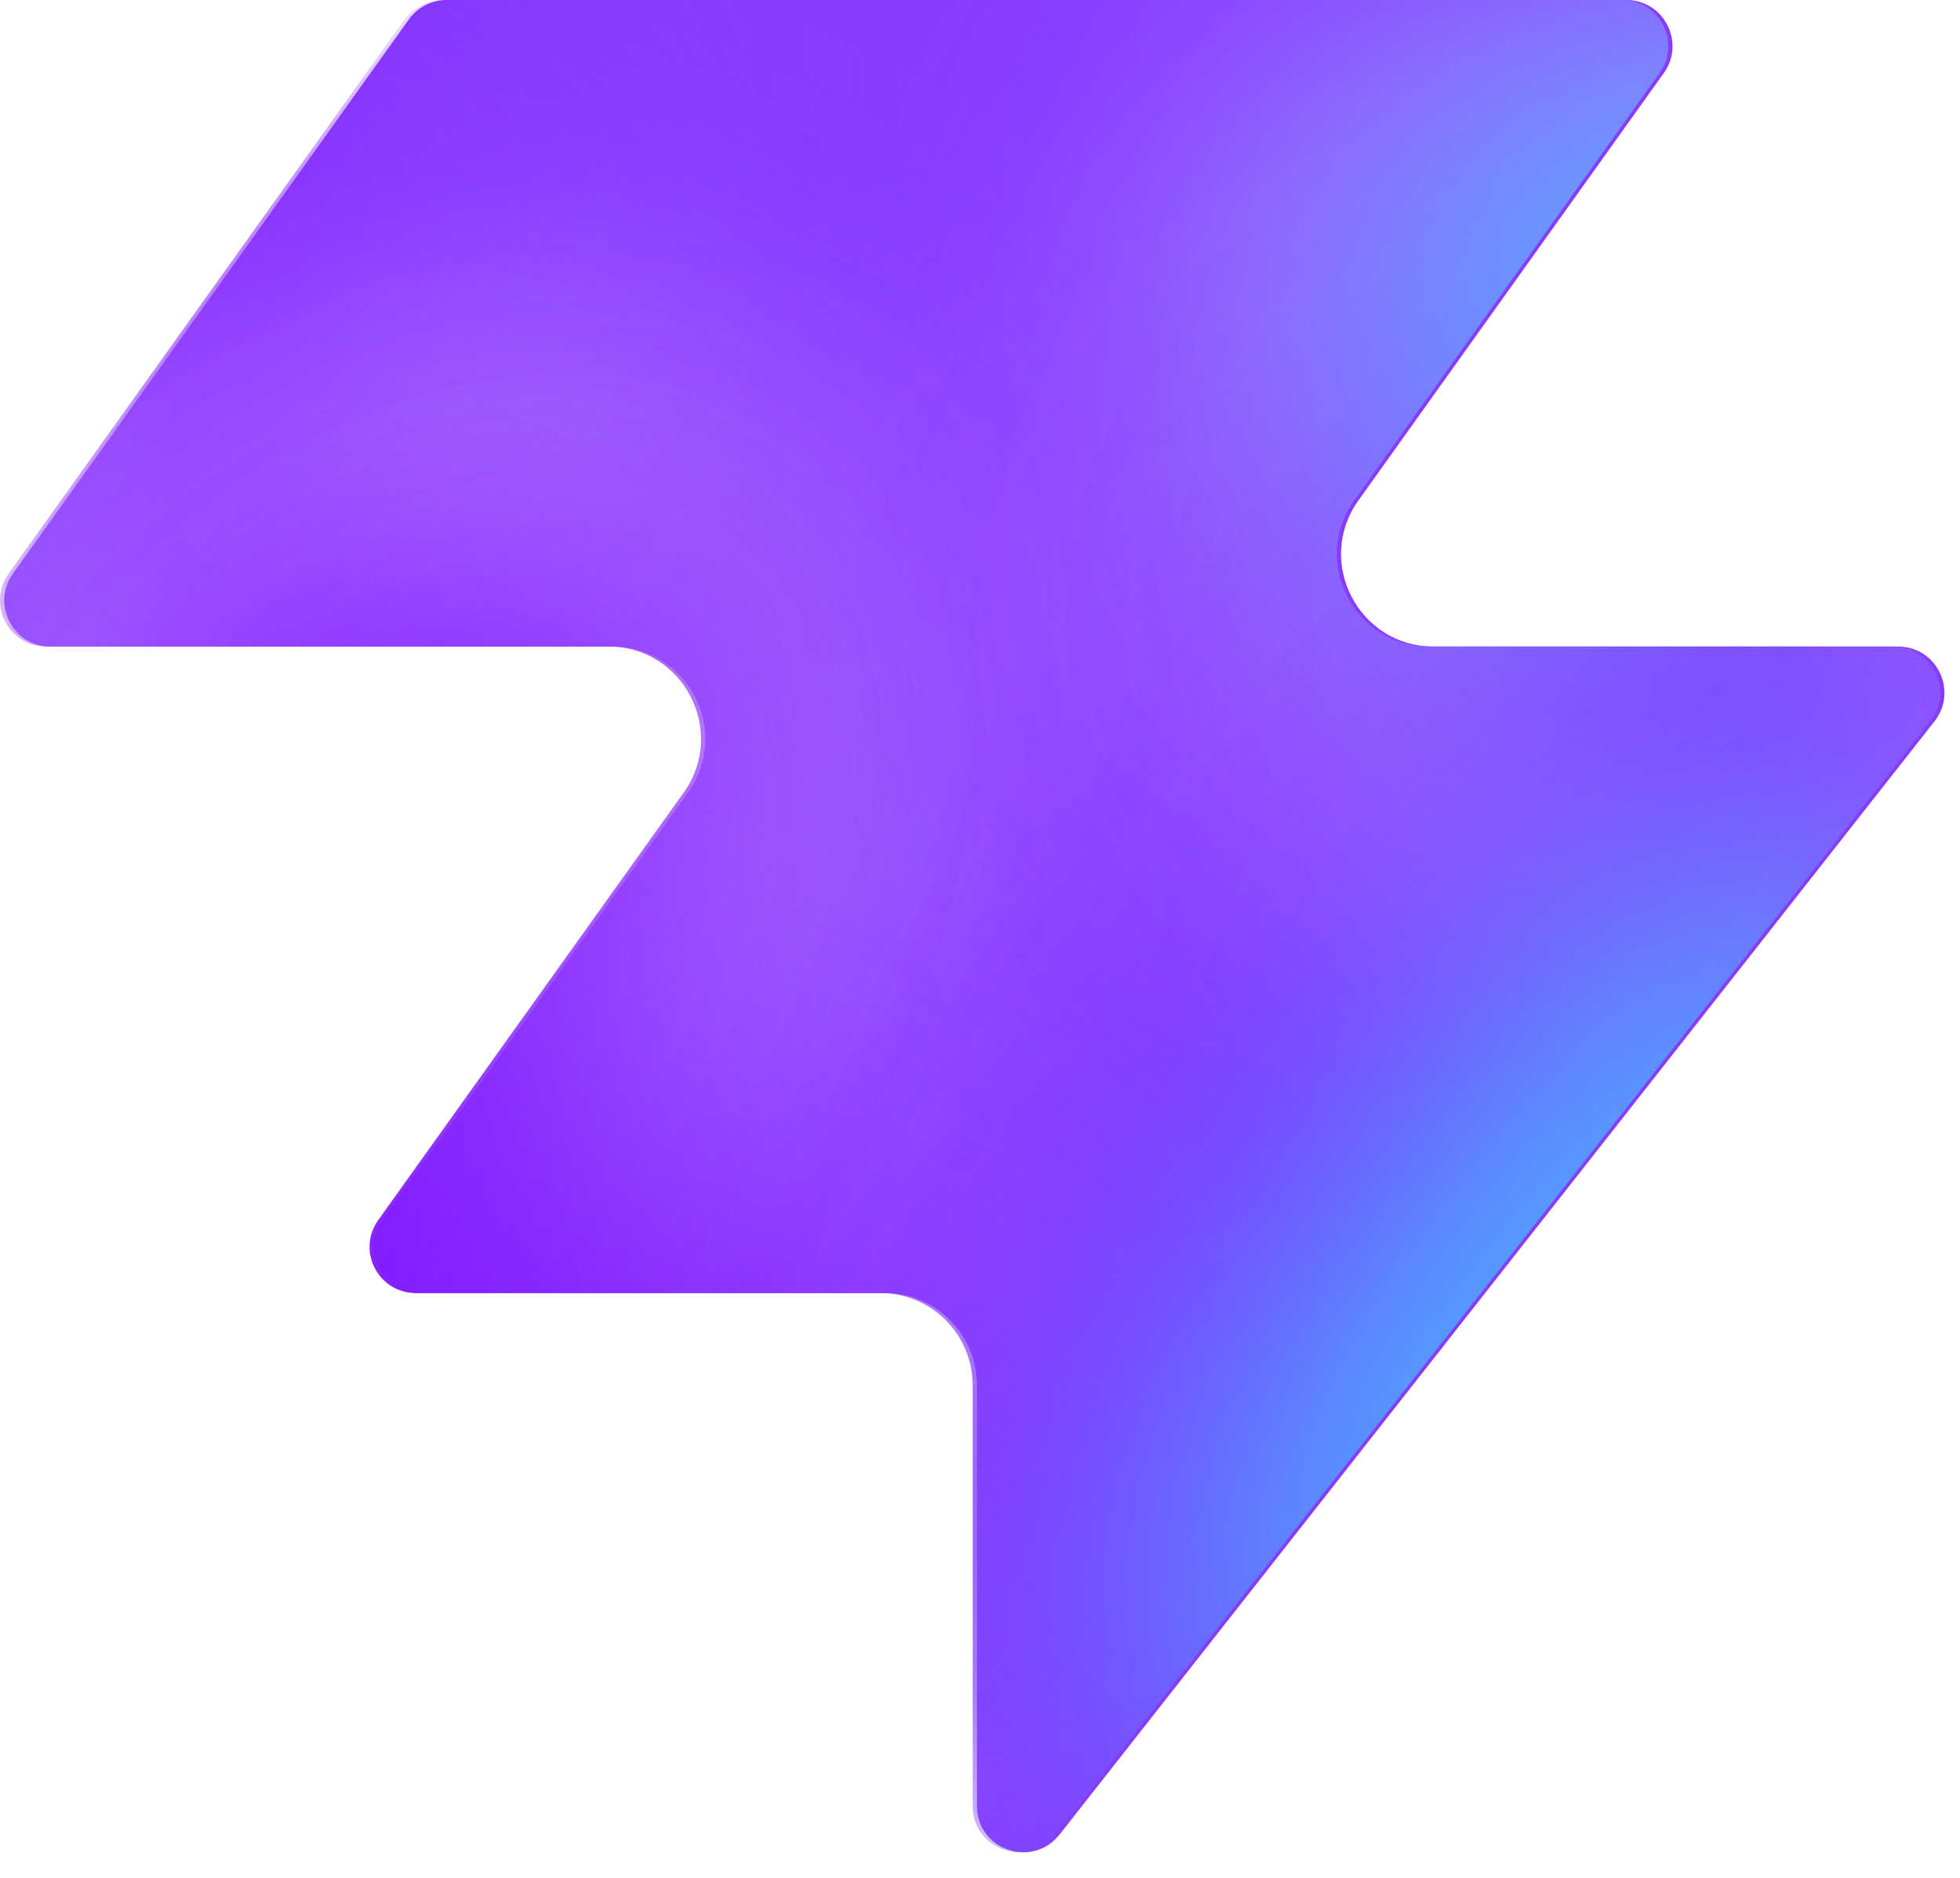
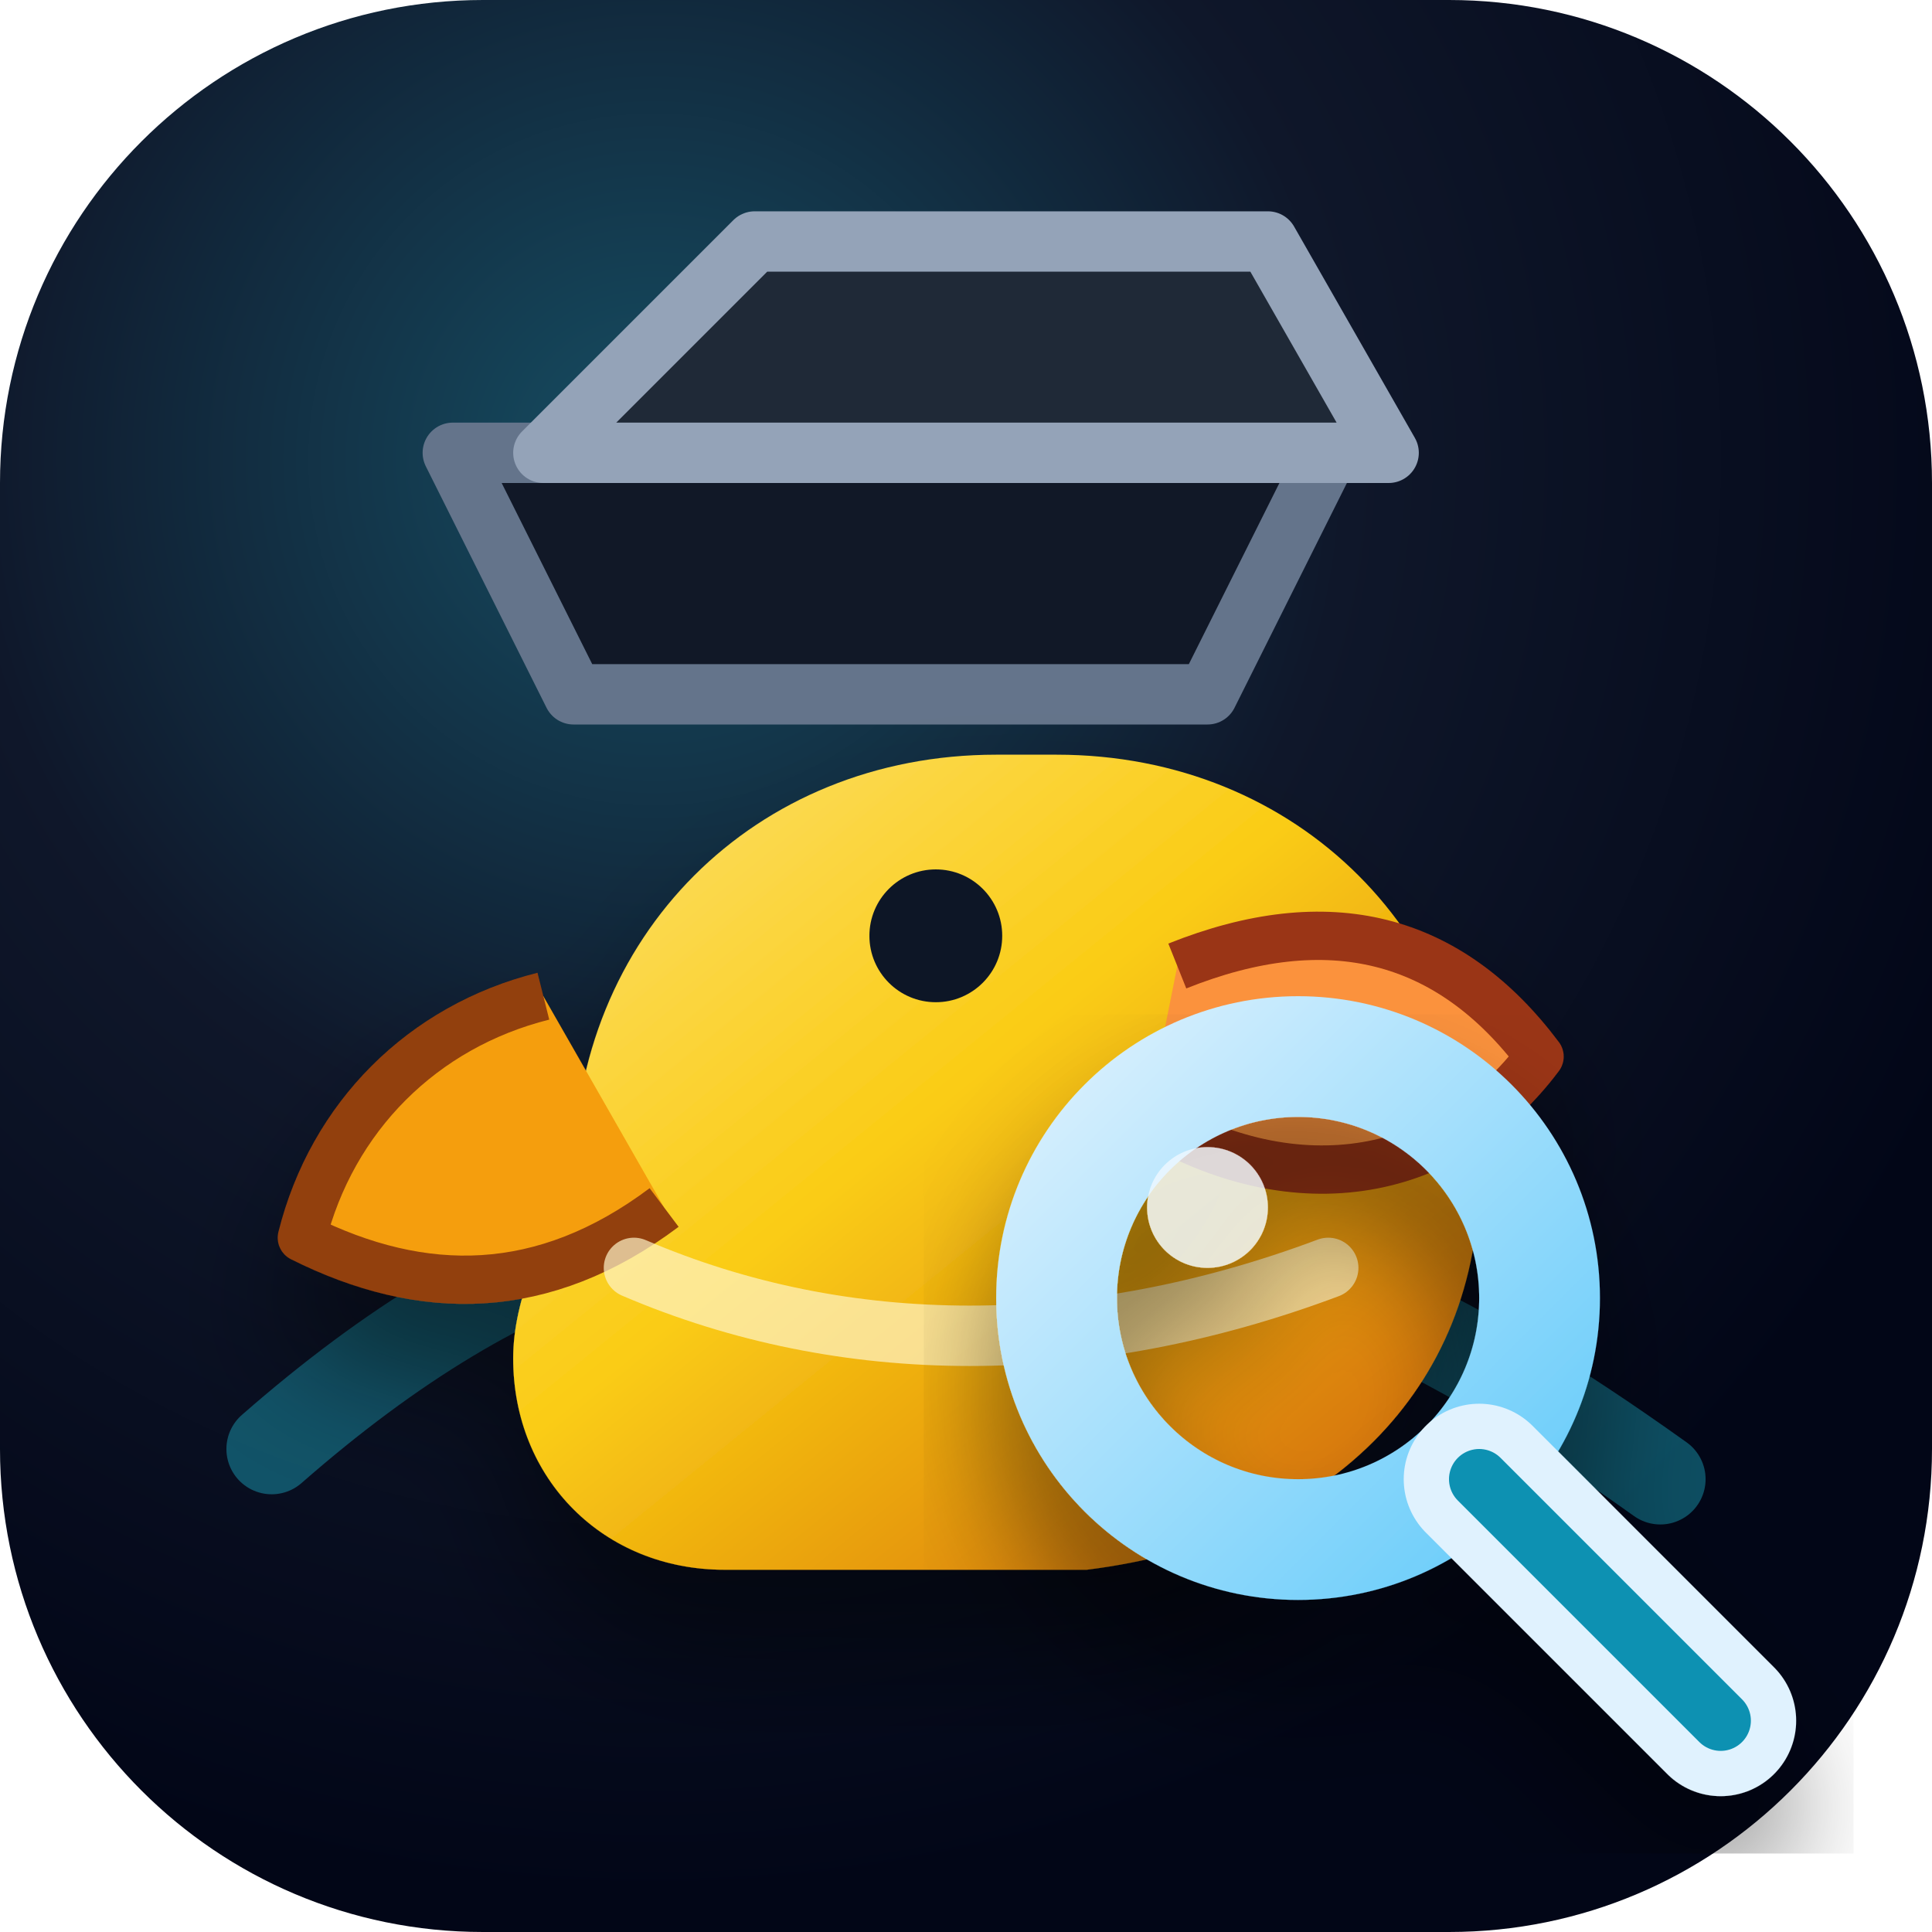
- <svg xmlns="http://www.w3.org/2000/svg" width="48" height="46" fill="none" viewBox="0 0 48 46">
-   <path fill="#863bff" d="M25.946 44.938c-.664.845-2.021.375-2.021-.698V33.937a2.26 2.26 0 0 0-2.262-2.262H10.287c-.92 0-1.456-1.04-.92-1.788l7.48-10.471c1.07-1.497 0-3.578-1.842-3.578H1.237c-.92 0-1.456-1.04-.92-1.788L10.013.474c.214-.297.556-.474.92-.474h28.894c.92 0 1.456 1.04.92 1.788l-7.48 10.471c-1.07 1.498 0 3.579 1.842 3.579h11.377c.943 0 1.473 1.088.89 1.83L25.947 44.94z" style="fill:#863bff;fill:color(display-p3 .525 .23 1);fill-opacity:1" />
-   <mask id="a" width="48" height="46" x="0" y="0" maskUnits="userSpaceOnUse" style="mask-type:alpha">
-     <path fill="#000" d="M25.842 44.938c-.664.844-2.021.375-2.021-.698V33.937a2.26 2.26 0 0 0-2.262-2.262H10.183c-.92 0-1.456-1.04-.92-1.788l7.48-10.471c1.07-1.498 0-3.579-1.842-3.579H1.133c-.92 0-1.456-1.04-.92-1.787L9.91.473c.214-.297.556-.474.92-.474h28.894c.92 0 1.456 1.04.92 1.788l-7.48 10.471c-1.07 1.498 0 3.578 1.842 3.578h11.377c.943 0 1.473 1.088.89 1.832L25.843 44.94z" style="fill:#000;fill-opacity:1" />
-   </mask>
-   <g mask="url(#a)">
-     <g filter="url(#b)">
-       <ellipse cx="5.508" cy="14.704" fill="#ede6ff" rx="5.508" ry="14.704" style="fill:#ede6ff;fill:color(display-p3 .927 .903 1);fill-opacity:1" transform="matrix(.00324 1 1 -.00324 -4.47 31.516)" />
-     </g>
-     <g filter="url(#c)">
-       <ellipse cx="10.399" cy="29.851" fill="#ede6ff" rx="10.399" ry="29.851" style="fill:#ede6ff;fill:color(display-p3 .927 .903 1);fill-opacity:1" transform="matrix(.00324 1 1 -.00324 -39.328 7.883)" />
-     </g>
-     <g filter="url(#d)">
-       <ellipse cx="5.508" cy="30.487" fill="#7e14ff" rx="5.508" ry="30.487" style="fill:#7e14ff;fill:color(display-p3 .492 .077 1);fill-opacity:1" transform="rotate(89.814 -25.913 -14.639)scale(1 -1)" />
-     </g>
-     <g filter="url(#e)">
-       <ellipse cx="5.508" cy="30.599" fill="#7e14ff" rx="5.508" ry="30.599" style="fill:#7e14ff;fill:color(display-p3 .492 .077 1);fill-opacity:1" transform="rotate(89.814 -32.644 -3.334)scale(1 -1)" />
-     </g>
-     <g filter="url(#f)">
-       <ellipse cx="5.508" cy="30.599" fill="#7e14ff" rx="5.508" ry="30.599" style="fill:#7e14ff;fill:color(display-p3 .492 .077 1);fill-opacity:1" transform="matrix(.00324 1 1 -.00324 -34.34 30.47)" />
-     </g>
-     <g filter="url(#g)">
-       <ellipse cx="14.072" cy="22.078" fill="#ede6ff" rx="14.072" ry="22.078" style="fill:#ede6ff;fill:color(display-p3 .927 .903 1);fill-opacity:1" transform="rotate(93.35 24.506 48.493)scale(-1 1)" />
-     </g>
-     <g filter="url(#h)">
-       <ellipse cx="3.47" cy="21.501" fill="#7e14ff" rx="3.47" ry="21.501" style="fill:#7e14ff;fill:color(display-p3 .492 .077 1);fill-opacity:1" transform="rotate(89.009 28.708 47.59)scale(-1 1)" />
-     </g>
-     <g filter="url(#i)">
-       <ellipse cx="3.47" cy="21.501" fill="#7e14ff" rx="3.47" ry="21.501" style="fill:#7e14ff;fill:color(display-p3 .492 .077 1);fill-opacity:1" transform="rotate(89.009 28.708 47.59)scale(-1 1)" />
-     </g>
-     <g filter="url(#j)">
-       <ellipse cx=".387" cy="8.972" fill="#7e14ff" rx="4.407" ry="29.108" style="fill:#7e14ff;fill:color(display-p3 .492 .077 1);fill-opacity:1" transform="rotate(39.51 .387 8.972)" />
-     </g>
-     <g filter="url(#k)">
-       <ellipse cx="47.523" cy="-6.092" fill="#7e14ff" rx="4.407" ry="29.108" style="fill:#7e14ff;fill:color(display-p3 .492 .077 1);fill-opacity:1" transform="rotate(37.892 47.523 -6.092)" />
-     </g>
-     <g filter="url(#l)">
-       <ellipse cx="41.412" cy="6.333" fill="#47bfff" rx="5.971" ry="9.665" style="fill:#47bfff;fill:color(display-p3 .28 .748 1);fill-opacity:1" transform="rotate(37.892 41.412 6.333)" />
-     </g>
-     <g filter="url(#m)">
-       <ellipse cx="-1.879" cy="38.332" fill="#7e14ff" rx="4.407" ry="29.108" style="fill:#7e14ff;fill:color(display-p3 .492 .077 1);fill-opacity:1" transform="rotate(37.892 -1.88 38.332)" />
-     </g>
-     <g filter="url(#n)">
-       <ellipse cx="-1.879" cy="38.332" fill="#7e14ff" rx="4.407" ry="29.108" style="fill:#7e14ff;fill:color(display-p3 .492 .077 1);fill-opacity:1" transform="rotate(37.892 -1.88 38.332)" />
-     </g>
-     <g filter="url(#o)">
-       <ellipse cx="35.651" cy="29.907" fill="#7e14ff" rx="4.407" ry="29.108" style="fill:#7e14ff;fill:color(display-p3 .492 .077 1);fill-opacity:1" transform="rotate(37.892 35.651 29.907)" />
-     </g>
-     <g filter="url(#p)">
-       <ellipse cx="38.418" cy="32.4" fill="#47bfff" rx="5.971" ry="15.297" style="fill:#47bfff;fill:color(display-p3 .28 .748 1);fill-opacity:1" transform="rotate(37.892 38.418 32.4)" />
-     </g>
-   </g>
+ <svg xmlns="http://www.w3.org/2000/svg" viewBox="0 0 64 64" role="img" aria-label="Deducktion favicon">
  <defs>
-     <filter id="b" width="60.045" height="41.654" x="-19.77" y="16.149" color-interpolation-filters="sRGB" filterUnits="userSpaceOnUse">
-       <feFlood flood-opacity="0" result="BackgroundImageFix" />
-       <feBlend in="SourceGraphic" in2="BackgroundImageFix" result="shape" />
-       <feGaussianBlur result="effect1_foregroundBlur_2002_17158" stdDeviation="7.659" />
-     </filter>
-     <filter id="c" width="90.34" height="51.437" x="-54.613" y="-7.533" color-interpolation-filters="sRGB" filterUnits="userSpaceOnUse">
-       <feFlood flood-opacity="0" result="BackgroundImageFix" />
-       <feBlend in="SourceGraphic" in2="BackgroundImageFix" result="shape" />
-       <feGaussianBlur result="effect1_foregroundBlur_2002_17158" stdDeviation="7.659" />
-     </filter>
-     <filter id="d" width="79.355" height="29.4" x="-49.64" y="2.03" color-interpolation-filters="sRGB" filterUnits="userSpaceOnUse">
-       <feFlood flood-opacity="0" result="BackgroundImageFix" />
-       <feBlend in="SourceGraphic" in2="BackgroundImageFix" result="shape" />
-       <feGaussianBlur result="effect1_foregroundBlur_2002_17158" stdDeviation="4.596" />
-     </filter>
-     <filter id="e" width="79.579" height="29.4" x="-45.045" y="20.029" color-interpolation-filters="sRGB" filterUnits="userSpaceOnUse">
-       <feFlood flood-opacity="0" result="BackgroundImageFix" />
-       <feBlend in="SourceGraphic" in2="BackgroundImageFix" result="shape" />
-       <feGaussianBlur result="effect1_foregroundBlur_2002_17158" stdDeviation="4.596" />
-     </filter>
-     <filter id="f" width="79.579" height="29.4" x="-43.513" y="21.178" color-interpolation-filters="sRGB" filterUnits="userSpaceOnUse">
-       <feFlood flood-opacity="0" result="BackgroundImageFix" />
-       <feBlend in="SourceGraphic" in2="BackgroundImageFix" result="shape" />
-       <feGaussianBlur result="effect1_foregroundBlur_2002_17158" stdDeviation="4.596" />
-     </filter>
-     <filter id="g" width="74.749" height="58.852" x="15.756" y="-17.901" color-interpolation-filters="sRGB" filterUnits="userSpaceOnUse">
-       <feFlood flood-opacity="0" result="BackgroundImageFix" />
-       <feBlend in="SourceGraphic" in2="BackgroundImageFix" result="shape" />
-       <feGaussianBlur result="effect1_foregroundBlur_2002_17158" stdDeviation="7.659" />
-     </filter>
-     <filter id="h" width="61.377" height="25.362" x="23.548" y="2.284" color-interpolation-filters="sRGB" filterUnits="userSpaceOnUse">
-       <feFlood flood-opacity="0" result="BackgroundImageFix" />
-       <feBlend in="SourceGraphic" in2="BackgroundImageFix" result="shape" />
-       <feGaussianBlur result="effect1_foregroundBlur_2002_17158" stdDeviation="4.596" />
-     </filter>
-     <filter id="i" width="61.377" height="25.362" x="23.548" y="2.284" color-interpolation-filters="sRGB" filterUnits="userSpaceOnUse">
-       <feFlood flood-opacity="0" result="BackgroundImageFix" />
-       <feBlend in="SourceGraphic" in2="BackgroundImageFix" result="shape" />
-       <feGaussianBlur result="effect1_foregroundBlur_2002_17158" stdDeviation="4.596" />
-     </filter>
-     <filter id="j" width="56.045" height="63.649" x="-27.636" y="-22.853" color-interpolation-filters="sRGB" filterUnits="userSpaceOnUse">
-       <feFlood flood-opacity="0" result="BackgroundImageFix" />
-       <feBlend in="SourceGraphic" in2="BackgroundImageFix" result="shape" />
-       <feGaussianBlur result="effect1_foregroundBlur_2002_17158" stdDeviation="4.596" />
-     </filter>
-     <filter id="k" width="54.814" height="64.646" x="20.116" y="-38.415" color-interpolation-filters="sRGB" filterUnits="userSpaceOnUse">
-       <feFlood flood-opacity="0" result="BackgroundImageFix" />
-       <feBlend in="SourceGraphic" in2="BackgroundImageFix" result="shape" />
-       <feGaussianBlur result="effect1_foregroundBlur_2002_17158" stdDeviation="4.596" />
-     </filter>
-     <filter id="l" width="33.541" height="35.313" x="24.641" y="-11.323" color-interpolation-filters="sRGB" filterUnits="userSpaceOnUse">
-       <feFlood flood-opacity="0" result="BackgroundImageFix" />
-       <feBlend in="SourceGraphic" in2="BackgroundImageFix" result="shape" />
-       <feGaussianBlur result="effect1_foregroundBlur_2002_17158" stdDeviation="4.596" />
-     </filter>
-     <filter id="m" width="54.814" height="64.646" x="-29.286" y="6.009" color-interpolation-filters="sRGB" filterUnits="userSpaceOnUse">
-       <feFlood flood-opacity="0" result="BackgroundImageFix" />
-       <feBlend in="SourceGraphic" in2="BackgroundImageFix" result="shape" />
-       <feGaussianBlur result="effect1_foregroundBlur_2002_17158" stdDeviation="4.596" />
-     </filter>
-     <filter id="n" width="54.814" height="64.646" x="-29.286" y="6.009" color-interpolation-filters="sRGB" filterUnits="userSpaceOnUse">
-       <feFlood flood-opacity="0" result="BackgroundImageFix" />
-       <feBlend in="SourceGraphic" in2="BackgroundImageFix" result="shape" />
-       <feGaussianBlur result="effect1_foregroundBlur_2002_17158" stdDeviation="4.596" />
-     </filter>
-     <filter id="o" width="54.814" height="64.646" x="8.244" y="-2.416" color-interpolation-filters="sRGB" filterUnits="userSpaceOnUse">
-       <feFlood flood-opacity="0" result="BackgroundImageFix" />
-       <feBlend in="SourceGraphic" in2="BackgroundImageFix" result="shape" />
-       <feGaussianBlur result="effect1_foregroundBlur_2002_17158" stdDeviation="4.596" />
-     </filter>
-     <filter id="p" width="39.409" height="43.623" x="18.713" y="10.588" color-interpolation-filters="sRGB" filterUnits="userSpaceOnUse">
-       <feFlood flood-opacity="0" result="BackgroundImageFix" />
-       <feBlend in="SourceGraphic" in2="BackgroundImageFix" result="shape" />
-       <feGaussianBlur result="effect1_foregroundBlur_2002_17158" stdDeviation="4.596" />
+     <radialGradient id="bg" cx="34%" cy="24%" r="74%">
+       <stop offset="0" stop-color="#164e63" />
+       <stop offset="0.48" stop-color="#0f172a" />
+       <stop offset="1" stop-color="#020617" />
+     </radialGradient>
+     <linearGradient id="duck" x1="18" x2="44" y1="18" y2="50" gradientUnits="userSpaceOnUse">
+       <stop offset="0" stop-color="#fde68a" />
+       <stop offset="0.55" stop-color="#facc15" />
+       <stop offset="1" stop-color="#d97706" />
+     </linearGradient>
+     <linearGradient id="glass" x1="34" x2="58" y1="34" y2="58" gradientUnits="userSpaceOnUse">
+       <stop offset="0" stop-color="#e0f2fe" />
+       <stop offset="1" stop-color="#38bdf8" />
+     </linearGradient>
+     <filter id="shadow" x="-20%" y="-20%" width="140%" height="140%">
+       <feDropShadow dx="0" dy="3" stdDeviation="2" flood-color="#000" flood-opacity="0.45" />
    </filter>
  </defs>
+   <rect width="64" height="64" rx="16" fill="url(#bg)" />
+   <path d="M9 48c8-7 15-9 24-8 9 1 15 4 22 9" fill="none" stroke="#22d3ee" stroke-width="3" stroke-linecap="round" opacity="0.35" />
+   <path d="M15 15h29l-4 8H19z" fill="#111827" stroke="#64748b" stroke-width="2" stroke-linejoin="round" />
+   <path d="M25 8h17l4 7H18z" fill="#1f2937" stroke="#94a3b8" stroke-width="2" stroke-linejoin="round" />
+   <g filter="url(#shadow)">
+     <path d="M19 39c0-8 6-14 14-14h2c8 0 14 6 14 14 0 7-5 12-13 13H24c-4 0-7-3-7-7 0-2 1-4 2-6z" fill="url(#duck)" />
+     <path d="M18 33c-4 1-7 4-8 8 4 2 8 2 12-1" fill="#f59e0b" stroke="#92400e" stroke-width="1.6" stroke-linejoin="round" />
+     <circle cx="31" cy="31" r="2.2" fill="#111827" />
+     <path d="M39 32c5-2 9-1 12 3-3 4-8 5-13 2" fill="#fb923c" stroke="#9a3412" stroke-width="1.6" stroke-linejoin="round" />
+     <path d="M21 42c7 3 15 3 23 0" fill="none" stroke="#fef3c7" stroke-width="2" stroke-linecap="round" opacity="0.7" />
+   </g>
+   <g filter="url(#shadow)">
+     <circle cx="43" cy="43" r="8" fill="none" stroke="url(#glass)" stroke-width="4" />
+     <path d="M49 49l8 8" stroke="#e0f2fe" stroke-width="5" stroke-linecap="round" />
+     <path d="M49 49l8 8" stroke="#0891b2" stroke-width="2" stroke-linecap="round" />
+     <circle cx="40" cy="40" r="2" fill="#f0f9ff" opacity="0.8" />
+   </g>
</svg>
